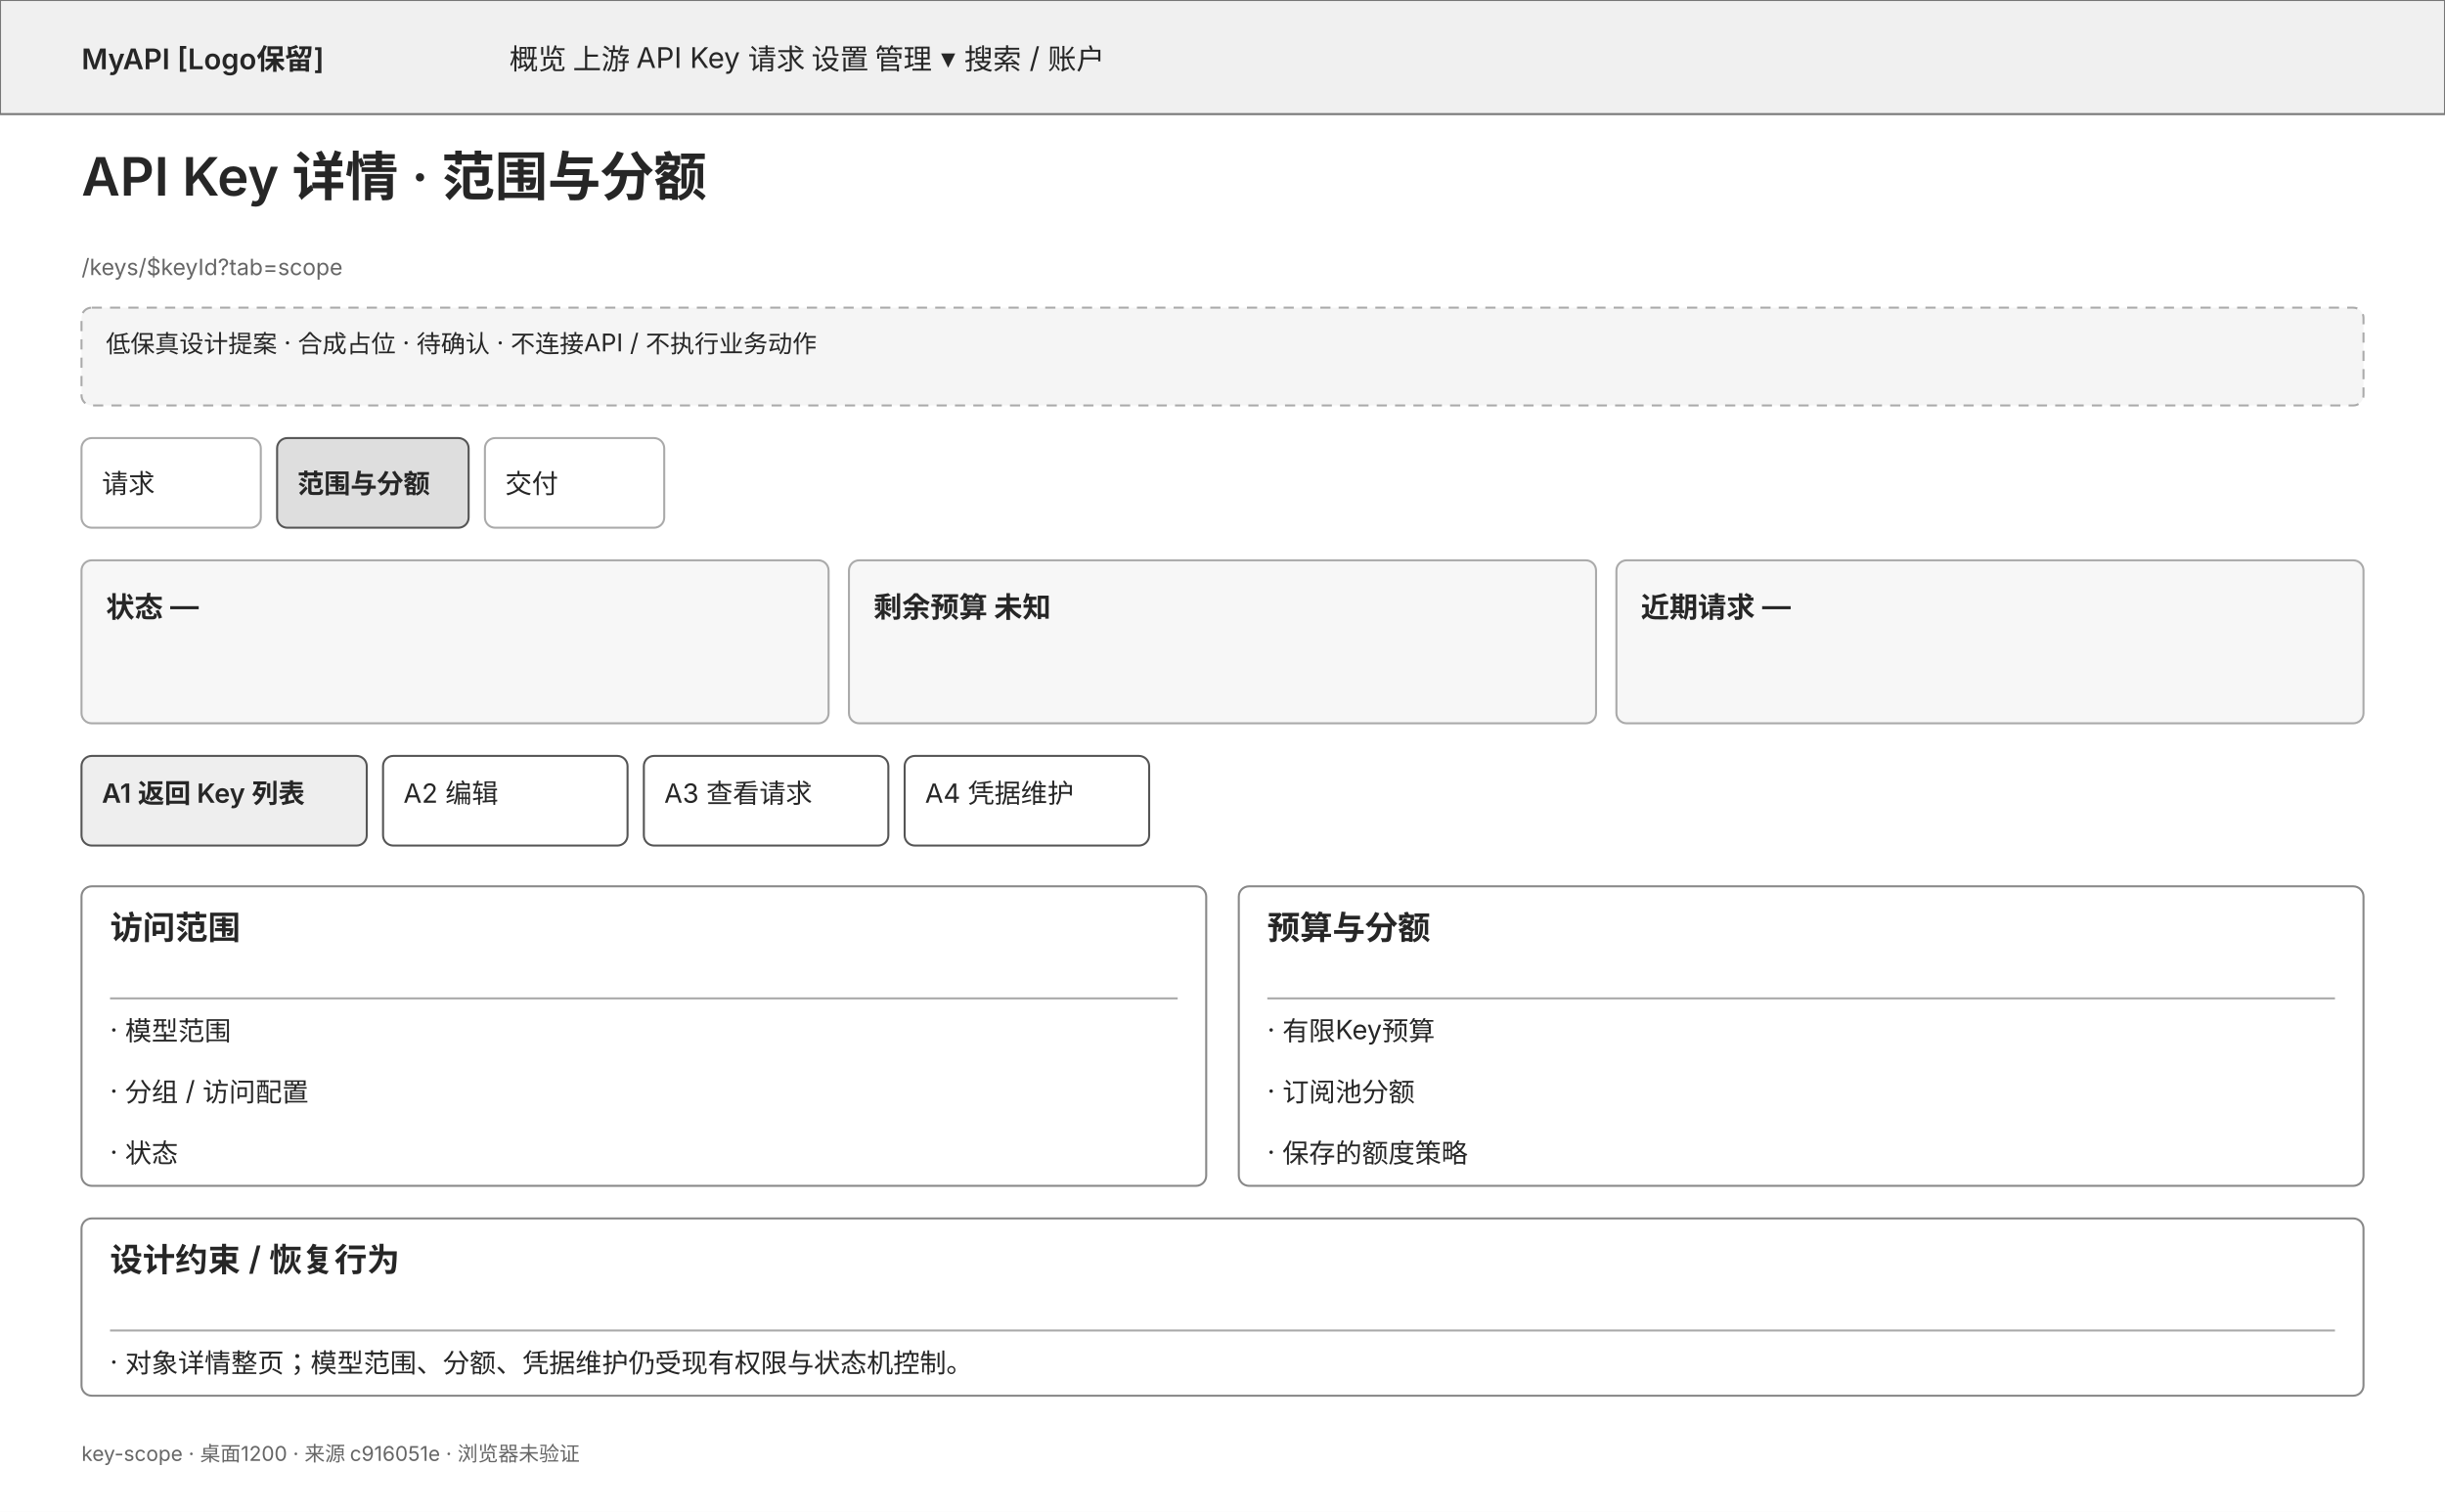
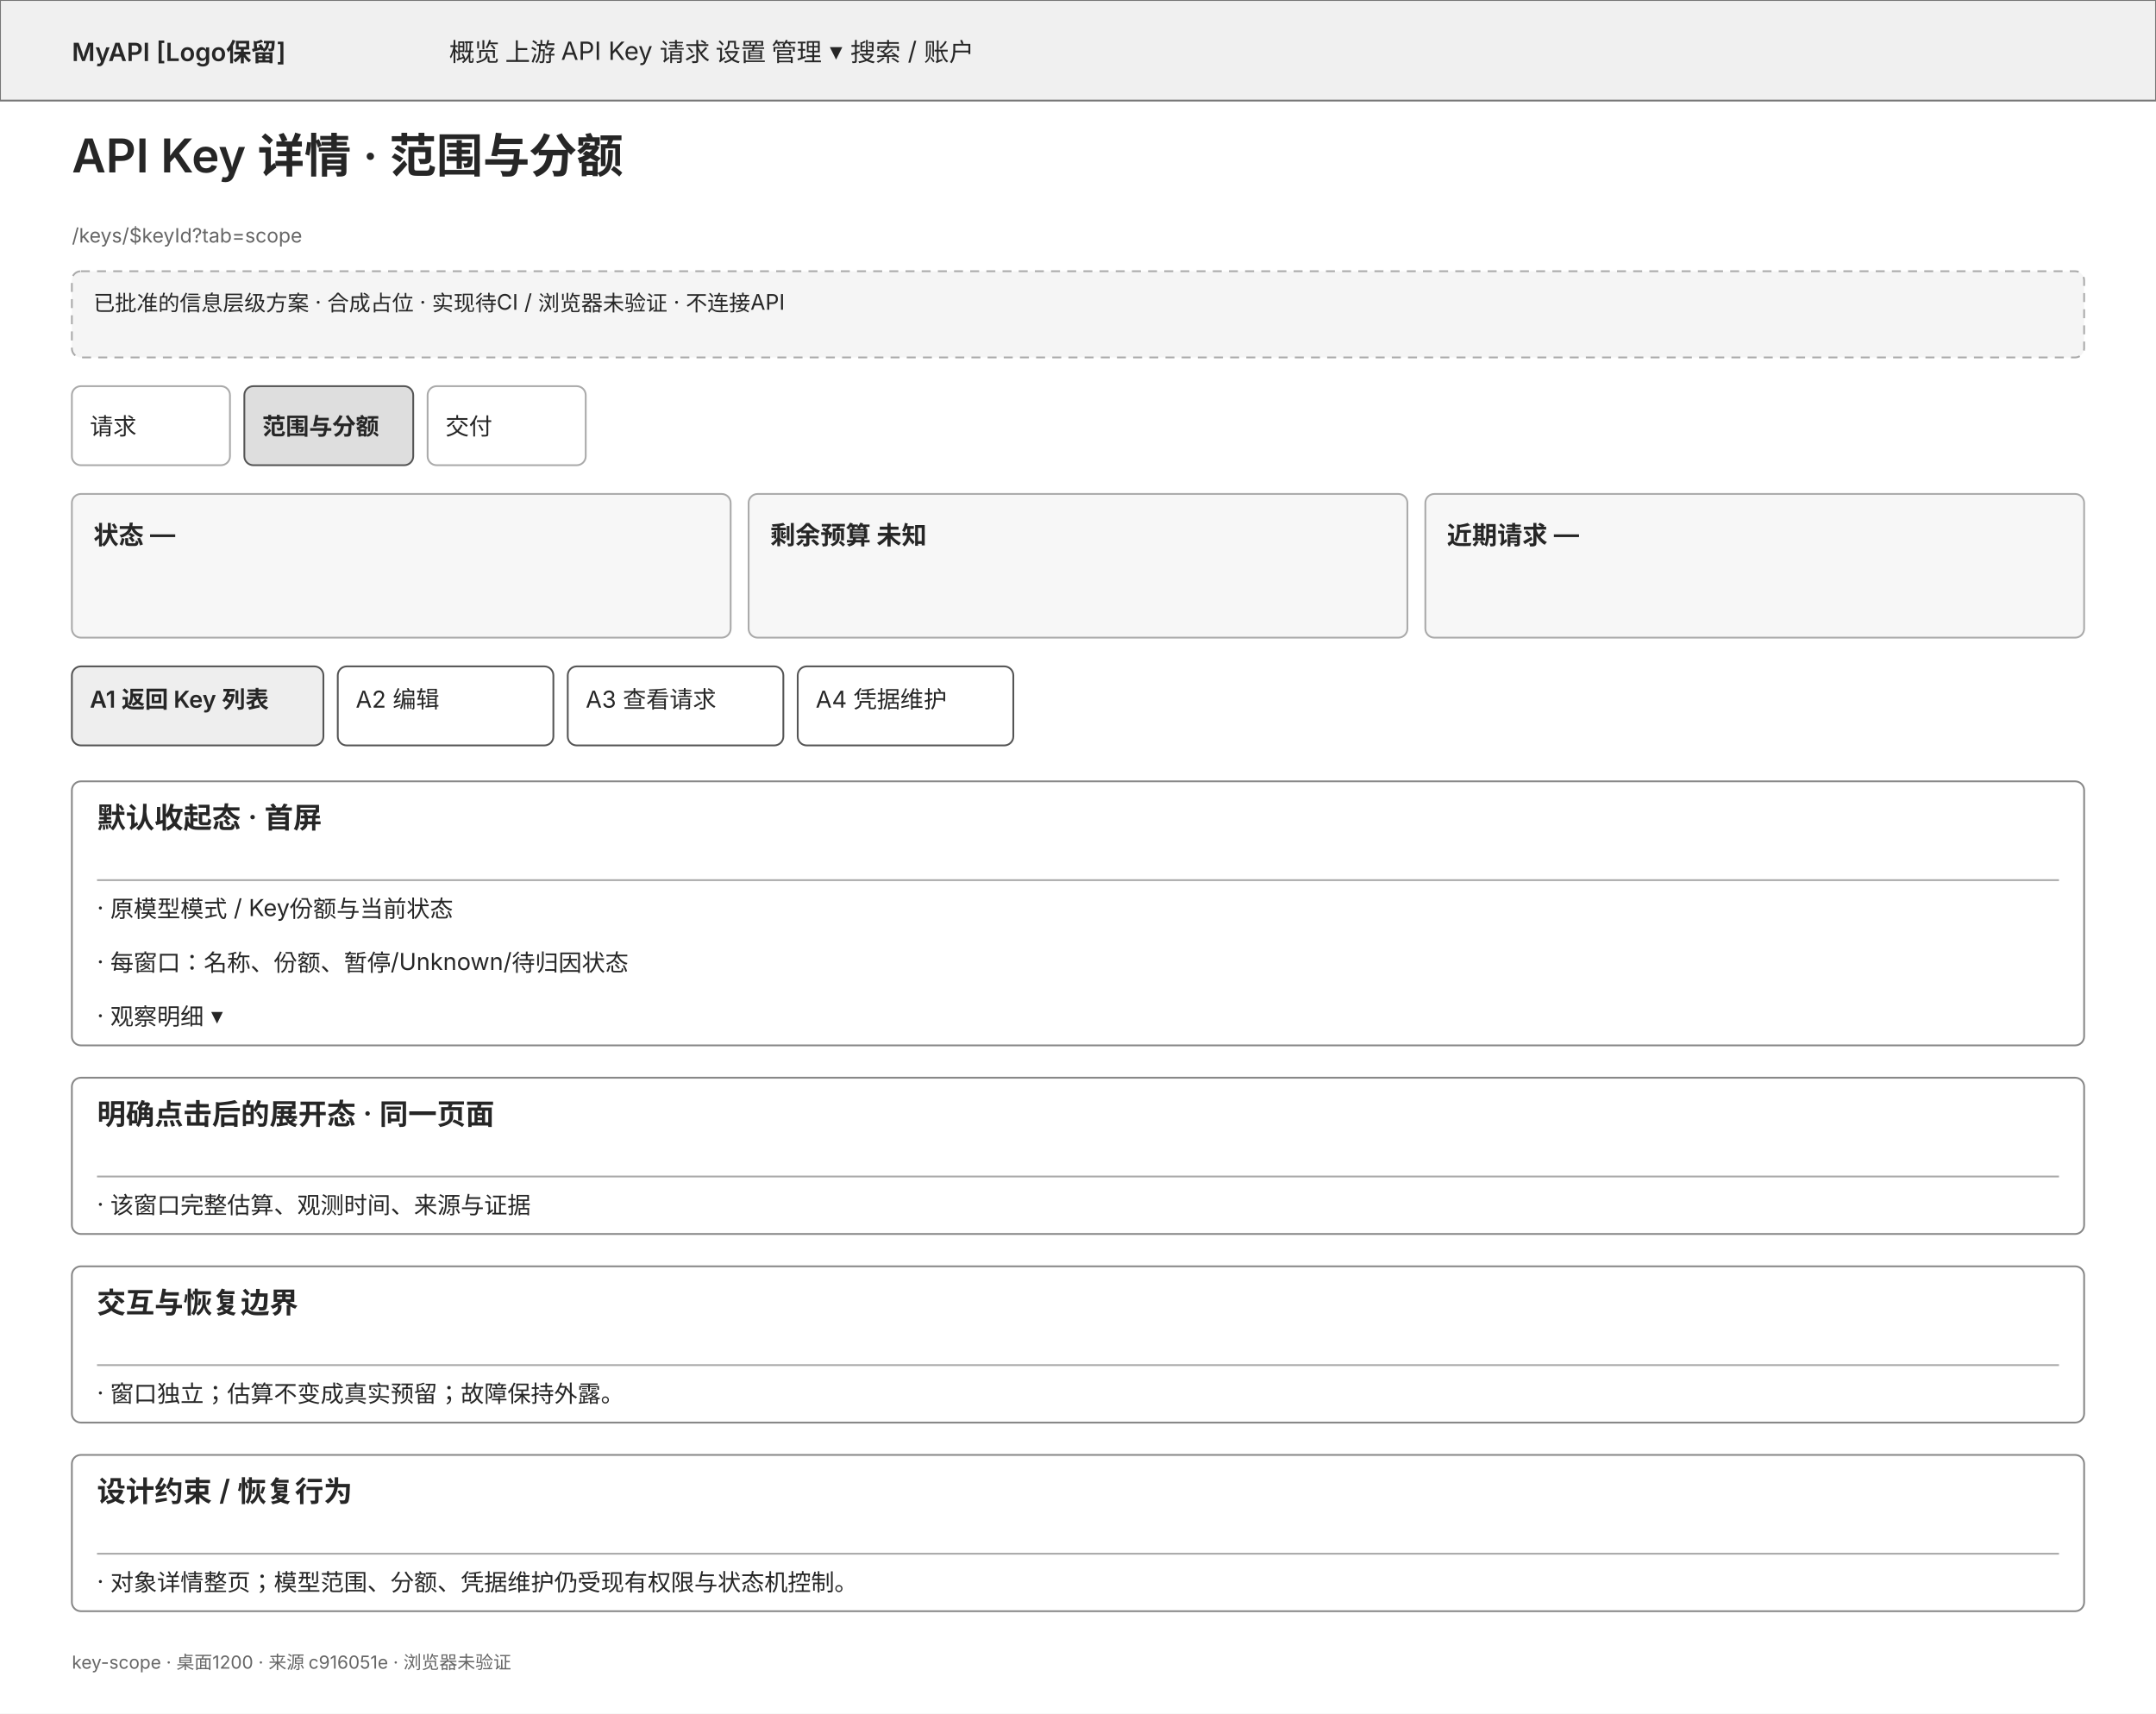
- <svg xmlns="http://www.w3.org/2000/svg" width="1200" height="742" viewBox="0 0 1200 742" role="img" aria-labelledby="title desc">
+ <svg xmlns="http://www.w3.org/2000/svg" width="1200" height="954" viewBox="0 0 1200 954" role="img" aria-labelledby="title desc">
  <rect width="100%" height="100%" fill="#ffffff" />
  <g font-family="system-ui, -apple-system, BlinkMacSystemFont, sans-serif">
    <rect x="0" y="0" width="1200" height="56" rx="0" fill="#f0f0f0" stroke="#777777" />
    <text x="40" y="34" font-size="14" font-weight="600" fill="#262626">MyAPI  [Logo保留]</text>
    <text x="250" y="34" font-size="14" font-weight="normal" fill="#262626">概览    上游    API Key    请求    设置    管理 ▾       搜索 / 账户</text>
    <text x="40" y="96" font-size="26" font-weight="600" fill="#262626">API Key 详情 · 范围与分额</text>
    <text x="40" y="135" font-size="11" font-weight="normal" fill="#666666">/keys/$keyId?tab=scope</text>
    <rect x="40" y="151" width="1120" height="48" rx="5" fill="#f5f5f5" stroke="#aaaaaa" stroke-dasharray="5 4" />
-     <text x="52" y="173" font-size="12" font-weight="normal" fill="#262626">低保真设计提案 · 合成占位 · 待确认 · 不连接API / 不执行业务动作</text>
+     <text x="52" y="173" font-size="12" font-weight="normal" fill="#262626">已批准的信息层级方案 · 合成占位 · 实现待CI / 浏览器未验证 · 不连接API</text>
    <rect x="40" y="215" width="88" height="44" rx="5" fill="#ffffff" stroke="#aaaaaa" />
    <text x="50" y="242" font-size="13" font-weight="normal" fill="#262626">请求</text>
    <rect x="136" y="215" width="94" height="44" rx="5" fill="#dedede" stroke="#555555" />
    <text x="146" y="242" font-size="13" font-weight="600" fill="#262626">范围与分额</text>
    <rect x="238" y="215" width="88" height="44" rx="5" fill="#ffffff" stroke="#aaaaaa" />
    <text x="248" y="242" font-size="13" font-weight="normal" fill="#262626">交付</text>
    <rect x="40.0" y="275" width="366.667" height="80" rx="5" fill="#f7f7f7" stroke="#aaaaaa" />
    <text x="52.0" y="303" font-size="14" font-weight="600" fill="#262626">状态 —</text>
    <rect x="416.667" y="275" width="366.667" height="80" rx="5" fill="#f7f7f7" stroke="#aaaaaa" />
    <text x="428.667" y="303" font-size="14" font-weight="600" fill="#262626">剩余预算 未知</text>
    <rect x="793.333" y="275" width="366.667" height="80" rx="5" fill="#f7f7f7" stroke="#aaaaaa" />
    <text x="805.333" y="303" font-size="14" font-weight="600" fill="#262626">近期请求 —</text>
    <rect x="40" y="371" width="140" height="44" rx="5" fill="#eeeeee" stroke="#555555" />
    <text x="50" y="394" font-size="13" font-weight="600" fill="#262626">A1 返回 Key 列表</text>
    <rect x="188" y="371" width="120" height="44" rx="5" fill="#ffffff" stroke="#555555" />
    <text x="198" y="394" font-size="13" font-weight="normal" fill="#262626">A2 编辑</text>
    <rect x="316" y="371" width="120" height="44" rx="5" fill="#ffffff" stroke="#555555" />
    <text x="326" y="394" font-size="13" font-weight="normal" fill="#262626">A3 查看请求</text>
    <rect x="444" y="371" width="120" height="44" rx="5" fill="#ffffff" stroke="#555555" />
    <text x="454" y="394" font-size="13" font-weight="normal" fill="#262626">A4 凭据维护</text>
-     <rect x="40.0" y="435" width="552.0" height="147" rx="5" fill="#ffffff" stroke="#888888" />
-     <text x="54.0" y="461" font-size="16" font-weight="600" fill="#262626">访问范围</text>
-     <line x1="54.0" y1="490" x2="578.0" y2="490" stroke="#aaaaaa" />
-     <text x="54.0" y="510" font-size="13" font-weight="normal" fill="#262626">· 模型范围</text>
-     <text x="54.0" y="540" font-size="13" font-weight="normal" fill="#262626">· 分组 / 访问配置</text>
-     <text x="54.0" y="570" font-size="13" font-weight="normal" fill="#262626">· 状态</text>
-     <rect x="608.0" y="435" width="552.0" height="147" rx="5" fill="#ffffff" stroke="#888888" />
-     <text x="622.0" y="461" font-size="16" font-weight="600" fill="#262626">预算与分额</text>
-     <line x1="622.0" y1="490" x2="1146.0" y2="490" stroke="#aaaaaa" />
-     <text x="622.0" y="510" font-size="13" font-weight="normal" fill="#262626">· 有限Key预算</text>
-     <text x="622.0" y="540" font-size="13" font-weight="normal" fill="#262626">· 订阅池分额</text>
-     <text x="622.0" y="570" font-size="13" font-weight="normal" fill="#262626">· 保存的额度策略</text>
-     <rect x="40" y="598" width="1120" height="87" rx="5" fill="#ffffff" stroke="#888888" />
-     <text x="54" y="624" font-size="16" font-weight="600" fill="#262626">设计约束 / 恢复行为</text>
-     <line x1="54" y1="653" x2="1146" y2="653" stroke="#aaaaaa" />
-     <text x="54" y="673" font-size="13" font-weight="normal" fill="#262626">· 对象详情整页；模型范围、分额、凭据维护仍受现有权限与状态机控制。</text>
-     <text x="40" y="717" font-size="10" font-weight="normal" fill="#666666">key-scope · 桌面1200 · 来源 c916051e · 浏览器未验证</text>
+     <rect x="40" y="435" width="1120" height="147" rx="5" fill="#ffffff" stroke="#888888" />
+     <text x="54" y="461" font-size="16" font-weight="600" fill="#262626">默认收起态 · 首屏</text>
+     <line x1="54" y1="490" x2="1146" y2="490" stroke="#aaaaaa" />
+     <text x="54" y="510" font-size="13" font-weight="normal" fill="#262626">· 原模型模式 / Key份额与当前状态</text>
+     <text x="54" y="540" font-size="13" font-weight="normal" fill="#262626">· 每窗口：名称、份额、暂停/Unknown/待归因状态</text>
+     <text x="54" y="570" font-size="13" font-weight="normal" fill="#262626">· 观察明细 ▾</text>
+     <rect x="40" y="600" width="1120" height="87" rx="5" fill="#ffffff" stroke="#888888" />
+     <text x="54" y="626" font-size="16" font-weight="600" fill="#262626">明确点击后的展开态 · 同一页面</text>
+     <line x1="54" y1="655" x2="1146" y2="655" stroke="#aaaaaa" />
+     <text x="54" y="675" font-size="13" font-weight="normal" fill="#262626">· 该窗口完整估算、观测时间、来源与证据</text>
+     <rect x="40" y="705" width="1120" height="87" rx="5" fill="#ffffff" stroke="#888888" />
+     <text x="54" y="731" font-size="16" font-weight="600" fill="#262626">交互与恢复边界</text>
+     <line x1="54" y1="760" x2="1146" y2="760" stroke="#aaaaaa" />
+     <text x="54" y="780" font-size="13" font-weight="normal" fill="#262626">· 窗口独立；估算不变成真实预留；故障保持外露。</text>
+     <rect x="40" y="810" width="1120" height="87" rx="5" fill="#ffffff" stroke="#888888" />
+     <text x="54" y="836" font-size="16" font-weight="600" fill="#262626">设计约束 / 恢复行为</text>
+     <line x1="54" y1="865" x2="1146" y2="865" stroke="#aaaaaa" />
+     <text x="54" y="885" font-size="13" font-weight="normal" fill="#262626">· 对象详情整页；模型范围、分额、凭据维护仍受现有权限与状态机控制。</text>
+     <text x="40" y="929" font-size="10" font-weight="normal" fill="#666666">key-scope · 桌面1200 · 来源 c916051e · 浏览器未验证</text>
  </g>
</svg>
